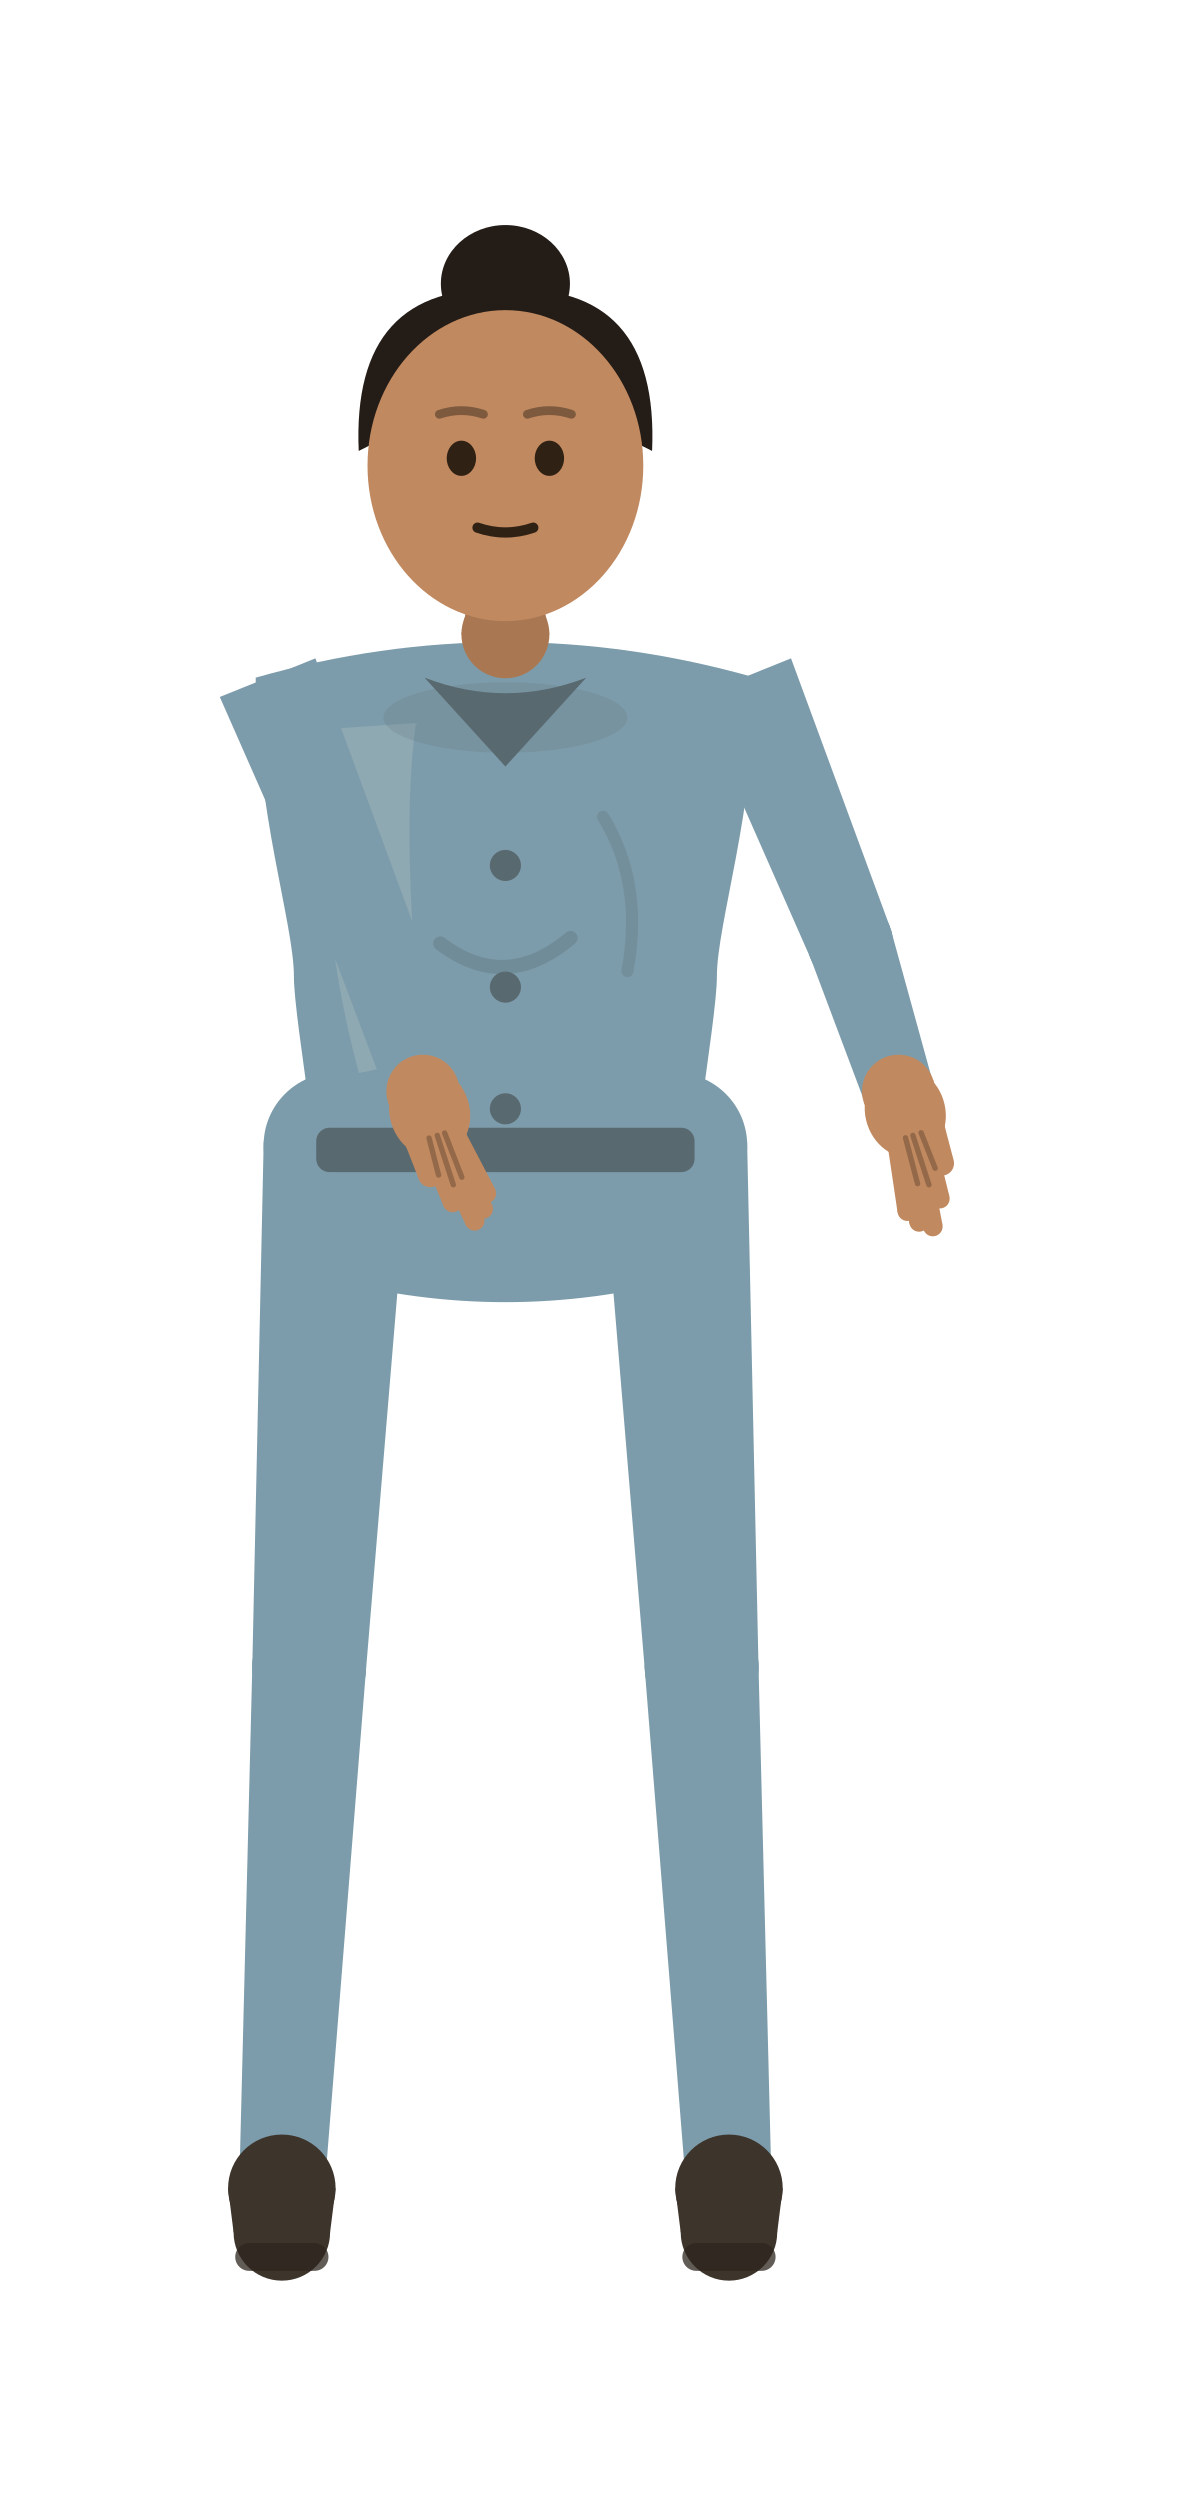
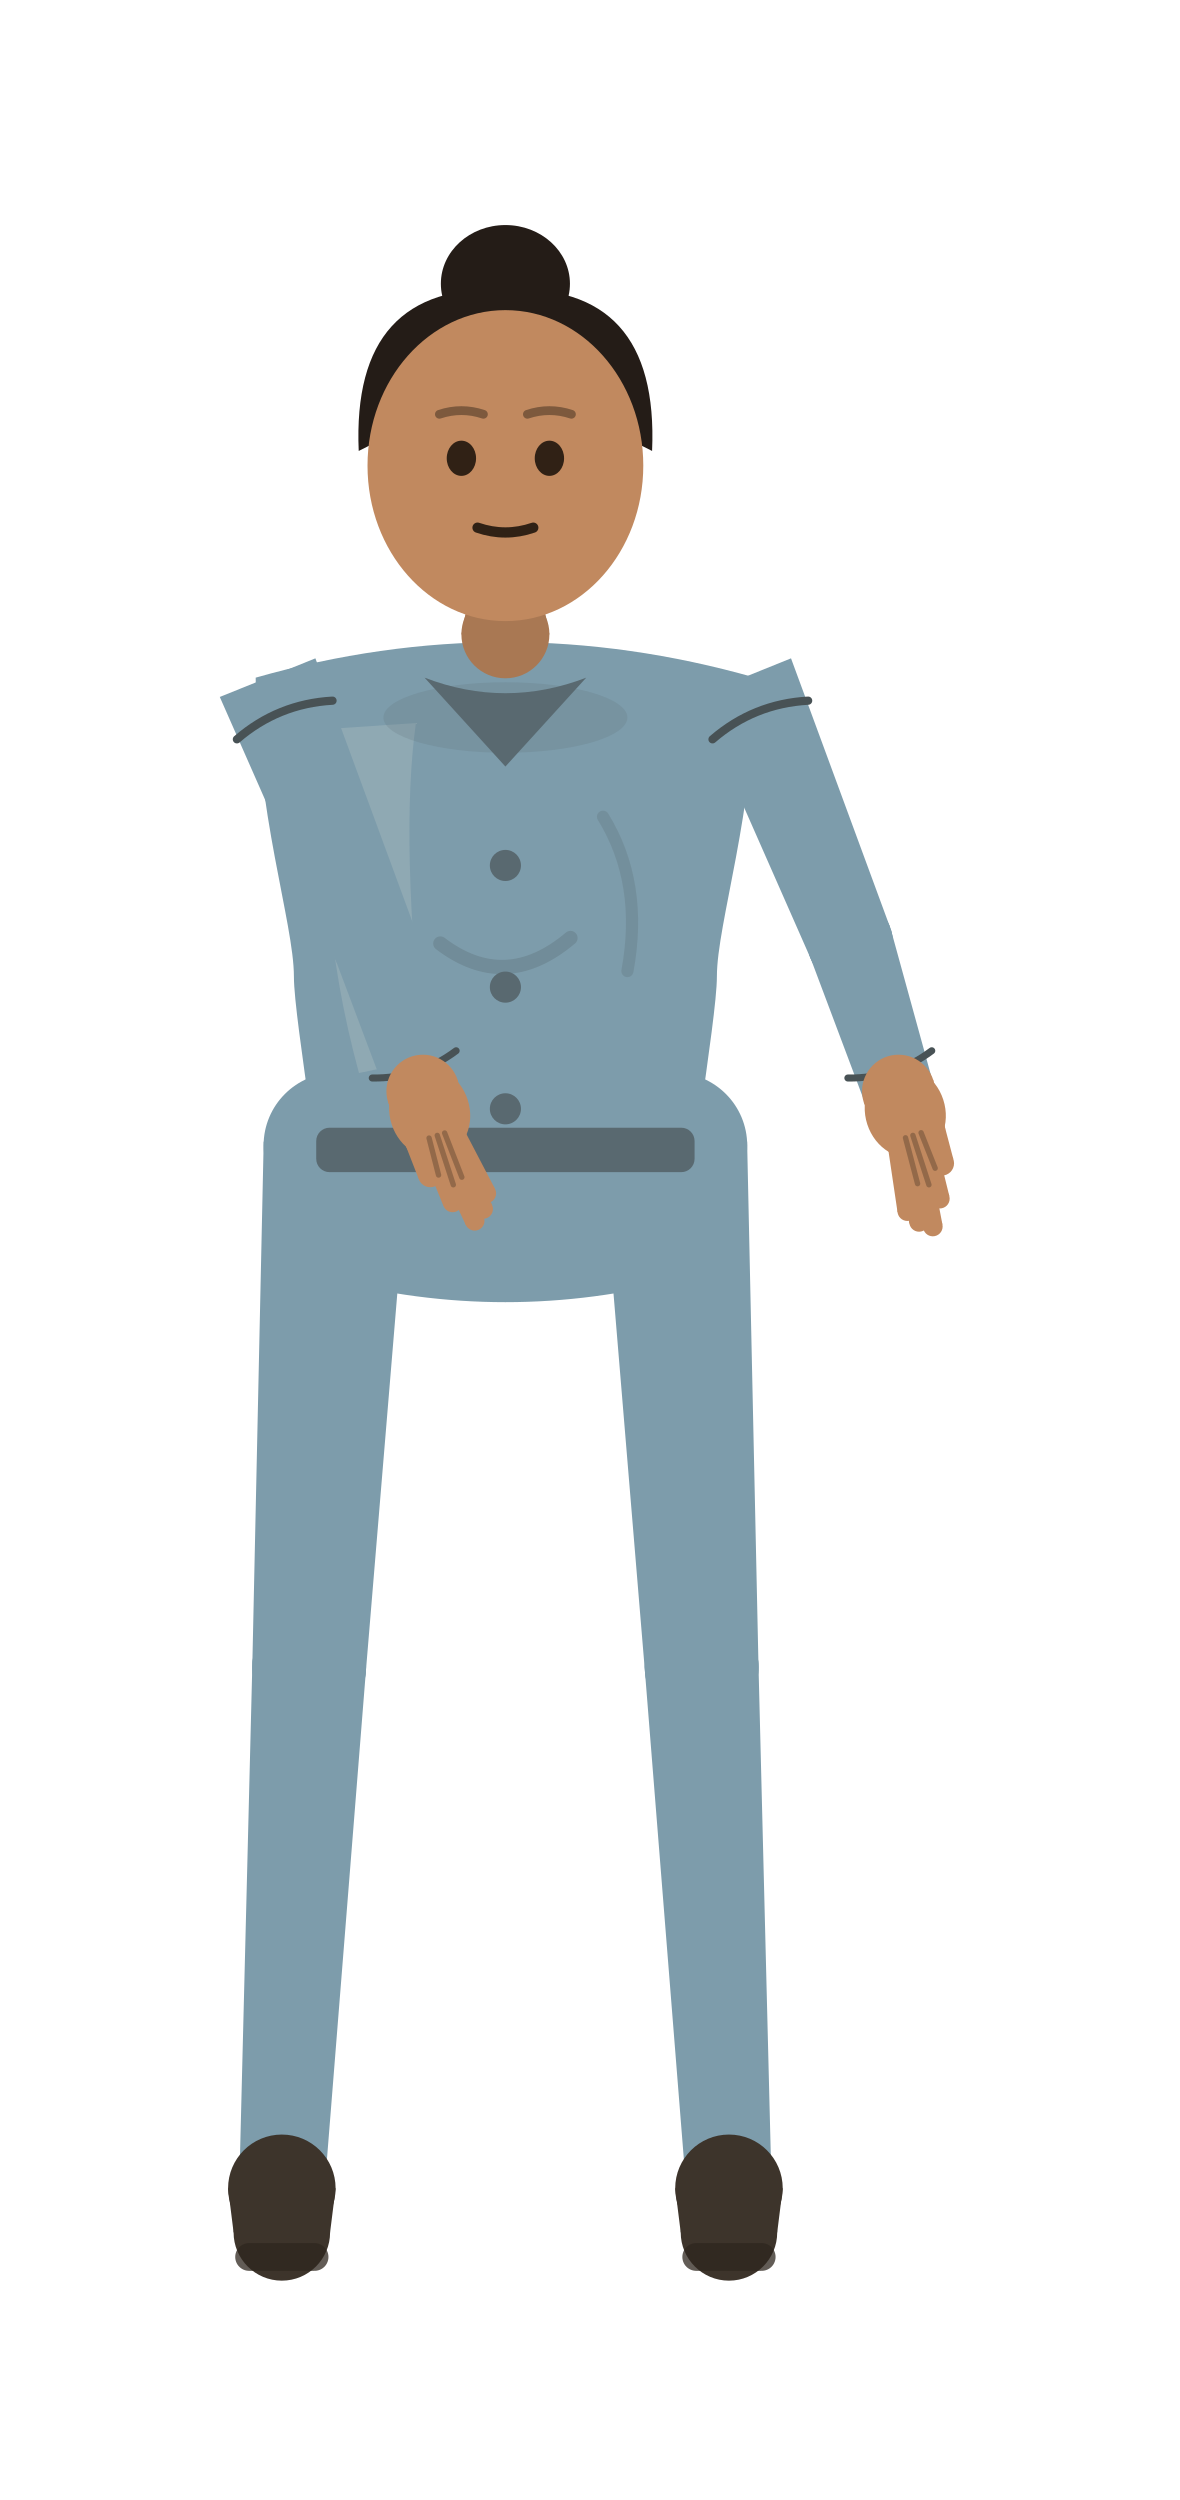
<svg xmlns="http://www.w3.org/2000/svg" class="nex-paperbook-figure" viewBox="-227.4 -515.4 530.77 1124.85" role="img" aria-label="Paperbook character">
  <g class="pb-figure" data-view-axis="front">
    <g class="pb-limb" fill="#7d9cab">
      <path d="M -108.76 -1.72 L -113.86 233.34 L -62.73 236.02 L -43.24 1.72 Z" />
      <circle cx="-76" cy="0" r="32.8" />
      <circle cx="-88.3" cy="234.68" r="25.6" />
    </g>
    <g class="pb-limb" fill="#7d9cab">
      <path d="M 43.24 1.72 L 62.73 236.02 L 113.86 233.34 L 108.76 -1.72 Z" />
      <circle cx="76" cy="0" r="32.8" />
      <circle cx="88.3" cy="234.68" r="25.6" />
    </g>
    <g class="pb-top" fill="#7d9cab">
      <path d="M -112.35 -210.5 Q 0 -242.5 112.35 -210.5 C 112.35 -150.5 95.16 -100 95.16 -76 C 95.16 -56 79.93 27 79.93 60 Q 0 81 -79.93 60 C -79.93 27 -95.16 -56 -95.16 -76 C -95.16 -100 -112.35 -150.5 -112.35 -210.5 Z" />
    </g>
    <g class="pb-fold" fill="#a1b5bb">
      <path d="M -76.86 -187.6 Q -87.84 -113.2 -65.88 -32.6 L -36.6 -38.8 Q -47.58 -138 -40.26 -190.08 Z" opacity="0.5" />
    </g>
    <g class="pb-fold" fill="none">
      <path d="M -29.28 -90.88 Q 0 -68.56 29.28 -93.36" fill="none" stroke="#60747c" stroke-width="6.41" stroke-linecap="round" opacity="0.4" />
    </g>
    <g class="pb-fold" fill="none">
      <path d="M 43.92 -147.92 Q 62.22 -118.16 54.9 -78.48" fill="none" stroke="#60747c" stroke-width="5.49" stroke-linecap="round" opacity="0.32" />
    </g>
    <g class="pb-fold" fill="#60747c">
      <ellipse cx="0" cy="-192.56" rx="54.9" ry="15.88" opacity="0.22" />
    </g>
    <g class="pb-trim" fill="#596970">
      <path d="M -36.38 -210.5 L 0 -170.5 L 36.38 -210.5 Q 0 -196.5 -36.38 -210.5 Z" />
    </g>
    <g class="pb-trim" fill="#596970">
      <circle cx="0" cy="-126" r="7" />
      <circle cx="0" cy="-71.25" r="7" />
      <circle cx="0" cy="-16.5" r="7" />
    </g>
    <g class="pb-trim" fill="#596970">
      <rect x="-85.12" y="-8" width="170.24" height="20" rx="6" />
    </g>
    <g class="pb-neck" fill="#a97853">
      <path d="M -16.5 -246.5 L -19.8 -230 L 19.8 -230 L 16.5 -246.5 Z" />
      <circle cx="0" cy="-246.5" r="16.5" />
      <circle cx="0" cy="-230" r="19.8" />
    </g>
    <g class="pb-hair" fill="#241c17">
      <path d="M -66 -312.5 Q -69.3 -388.4 0 -385.1 Q 69.3 -388.4 66 -312.5 Q 0 -346.82 -66 -312.5 Z" />
      <ellipse cx="0" cy="-387.74" rx="29.04" ry="26.4" />
    </g>
    <g class="pb-head" fill="#c1895f">
      <ellipse cx="0" cy="-305.9" rx="62.04" ry="69.96" />
    </g>
    <g class="pb-face">
      <path d="M 9.9 -329 Q 19.8 -332.3 29.7 -329" fill="none" stroke="#7d593d" stroke-width="3.96" stroke-linecap="round" />
      <path d="M -29.7 -329 Q -19.8 -332.3 -9.9 -329" fill="none" stroke="#7d593d" stroke-width="3.96" stroke-linecap="round" />
      <ellipse cx="19.8" cy="-309.2" rx="6.6" ry="7.92" fill="#302115" />
      <ellipse cx="-19.8" cy="-309.2" rx="6.6" ry="7.92" fill="#302115" />
      <path d="M -12.54 -277.98 Q 0 -273.67 12.54 -277.98" fill="none" stroke="#302115" stroke-width="4.62" stroke-linecap="round" />
    </g>
    <g class="pb-limb" fill="#7d9cab">
      <path d="M -113.86 233.34 L -119.76 468.21 L -81.42 470.22 L -62.73 236.02 Z" />
      <circle cx="-88.3" cy="234.68" r="25.6" />
      <circle cx="-100.59" cy="469.21" r="19.2" />
    </g>
    <g class="pb-limb" fill="#7d9cab">
      <path d="M 62.73 236.02 L 81.42 470.22 L 119.76 468.21 L 113.86 233.34 Z" />
      <circle cx="88.3" cy="234.68" r="25.6" />
      <circle cx="100.59" cy="469.21" r="19.2" />
    </g>
    <g class="pb-foot" fill="#3d342b">
      <path d="M -124.78 469.21 L -122.3 489.05 L -78.88 489.05 L -76.4 469.21 Z" />
      <circle cx="-100.59" cy="469.21" r="24.19" />
      <circle cx="-100.59" cy="489.05" r="21.71" />
    </g>
    <g class="pb-foot" fill="#2e261e">
      <path d="M -115.31 500.09 L -85.87 500.09" stroke="#2e261e" stroke-width="12.51" stroke-linecap="round" fill="none" opacity="0.75" />
    </g>
    <g class="pb-foot" fill="#3d342b">
      <path d="M 76.4 469.21 L 78.88 489.05 L 122.3 489.05 L 124.78 469.21 Z" />
      <circle cx="100.59" cy="469.21" r="24.19" />
      <circle cx="100.59" cy="489.05" r="21.71" />
    </g>
    <g class="pb-foot" fill="#2e261e">
      <path d="M 85.87 500.09 L 115.31 500.09" stroke="#2e261e" stroke-width="12.51" stroke-linecap="round" fill="none" opacity="0.75" />
    </g>
    <g class="pb-limb" fill="#7d9cab">
      <path d="M -128.51 -201.81 L -76.69 -84.21 L -41.08 -98.6 L -85.49 -219.19 Z" />
      <circle cx="-58.88" cy="-91.41" r="19.2" />
    </g>
    <g class="pb-limb" fill="#7d9cab">
      <path d="M 85.49 -201.81 L 137.31 -84.21 L 172.92 -98.6 L 128.51 -219.19 Z" />
      <circle cx="155.12" cy="-91.41" r="19.2" />
    </g>
+     <g class="pb-detail" fill="none">
+       <path d="M -77.79 -200.14 Q -102.26 -198.76 -120.81 -182.75" stroke="#485255" stroke-width="3.71" stroke-linecap="round" />
+     </g>
+     <g class="pb-detail" fill="none">
+       <path d="M 136.21 -200.14 Q 111.74 -198.76 93.19 -182.75" stroke="#485255" stroke-width="3.71" stroke-linecap="round" />
+     </g>
    <g class="pb-limb" fill="#7d9cab">
      <path d="M -77.14 -85.47 L -52.34 -19.49 L -21.91 -29.38 L -40.62 -97.34 Z" />
      <circle cx="-58.88" cy="-91.41" r="19.2" />
      <circle cx="-37.12" cy="-24.43" r="16" />
    </g>
    <g class="pb-limb" fill="#7d9cab">
      <path d="M 136.86 -85.47 L 161.66 -19.49 L 192.09 -29.38 L 173.38 -97.34 Z" />
      <circle cx="155.12" cy="-91.41" r="19.2" />
      <circle cx="176.88" cy="-24.43" r="16" />
+     </g>
+     <g class="pb-detail" fill="none">
+       <path d="M -22.17 -42.62 Q -38.95 -30.07 -59.91 -30.36" stroke="#485255" stroke-width="3.17" stroke-linecap="round" />
+     </g>
+     <g class="pb-detail" fill="none">
+       <path d="M 191.83 -42.62 Q 175.05 -30.07 154.09 -30.36" stroke="#485255" stroke-width="3.17" stroke-linecap="round" />
    </g>
    <g class="pb-hand" fill="#c1895f">
      <path d="M -52.73 -19.36 L -48.04 -10.52 L -20.11 -19.6 L -21.51 -29.51 Z" />
      <circle cx="-37.12" cy="-24.43" r="16.42" />
      <circle cx="-34.08" cy="-15.06" r="14.69" />
      <ellipse cx="-34.08" cy="-15.06" rx="20.74" ry="17.97" transform="rotate(72 -34.08 -15.06)" />
      <path d="M -44.91 -0.12 L -39.1 14.82 L -28.48 11.71 L -31.65 -4.01 Z" />
      <circle cx="-38.28" cy="-2.06" r="6.91" />
      <circle cx="-33.79" cy="13.26" r="5.53" />
      <path d="M -39.54 -1.44 L -27.9 27.13 L -19.59 24.09 L -29.15 -5.24 Z" />
      <circle cx="-34.35" cy="-3.34" r="5.53" />
      <circle cx="-23.75" cy="25.61" r="4.42" />
      <path d="M -35.72 -2.32 L -17.87 35.67 L -9.77 32.12 L -25.59 -6.76 Z" />
      <circle cx="-30.66" cy="-4.54" r="5.53" />
      <circle cx="-13.82" cy="33.89" r="4.42" />
      <path d="M -32.27 -3.12 L -13.98 30.58 L -6.09 26.59 L -22.41 -8.11 Z" />
      <circle cx="-27.34" cy="-5.62" r="5.53" />
      <circle cx="-10.03" cy="28.58" r="4.42" />
      <path d="M -29.32 -3.81 L -12.45 23.74 L -4.75 19.38 L -19.7 -9.26 Z" />
      <circle cx="-24.51" cy="-6.54" r="5.53" />
      <circle cx="-8.6" cy="21.56" r="4.42" />
    </g>
    <g class="pb-hand" fill="#c1895f">
      <path d="M 161.27 -19.36 L 165.96 -10.52 L 193.89 -19.6 L 192.49 -29.51 Z" />
      <circle cx="176.88" cy="-24.43" r="16.42" />
      <circle cx="179.92" cy="-15.06" r="14.69" />
      <ellipse cx="179.92" cy="-15.06" rx="20.74" ry="17.97" transform="rotate(72 179.92 -15.06)" />
      <path d="M 184.45 -4.69 L 191.13 9.89 L 201.55 6.16 L 197.47 -9.34 Z" />
      <circle cx="190.96" cy="-7.02" r="6.91" />
      <circle cx="196.34" cy="8.02" r="5.53" />
      <path d="M 181.71 -4.22 L 191.22 25.13 L 199.73 22.71 L 192.35 -7.25 Z" />
      <circle cx="187.03" cy="-5.74" r="5.53" />
      <circle cx="195.47" cy="23.92" r="4.42" />
      <path d="M 177.94 -3.36 L 187.99 37.39 L 196.63 35.5 L 188.74 -5.72 Z" />
      <circle cx="183.34" cy="-4.54" r="5.53" />
      <circle cx="192.31" cy="36.45" r="4.42" />
      <path d="M 174.56 -2.58 L 181.76 35.09 L 190.49 33.68 L 185.48 -4.34 Z" />
      <circle cx="180.02" cy="-3.46" r="5.53" />
      <circle cx="186.13" cy="34.38" r="4.42" />
      <path d="M 171.7 -1.92 L 176.44 30.04 L 185.23 29.04 L 182.69 -3.17 Z" />
      <circle cx="177.2" cy="-2.54" r="5.53" />
      <circle cx="180.84" cy="29.54" r="4.42" />
    </g>
    <g class="pb-detail" fill="none">
      <path d="M -34.35 -3.34 L -30.08 13.29" fill="none" stroke="#664933" stroke-width="2.42" stroke-linecap="round" opacity="0.5" />
      <path d="M -30.66 -4.54 L -23.44 17.68" fill="none" stroke="#664933" stroke-width="2.42" stroke-linecap="round" opacity="0.5" />
      <path d="M -27.34 -5.62 L -19.6 14.27" fill="none" stroke="#664933" stroke-width="2.42" stroke-linecap="round" opacity="0.5" />
    </g>
    <g class="pb-detail" fill="none">
      <path d="M 187.03 -5.74 L 193.36 10.23" fill="none" stroke="#664933" stroke-width="2.42" stroke-linecap="round" opacity="0.5" />
      <path d="M 183.34 -4.54 L 190.56 17.68" fill="none" stroke="#664933" stroke-width="2.42" stroke-linecap="round" opacity="0.5" />
      <path d="M 180.02 -3.46 L 185.45 17.18" fill="none" stroke="#664933" stroke-width="2.42" stroke-linecap="round" opacity="0.5" />
    </g>
  </g>
</svg>
